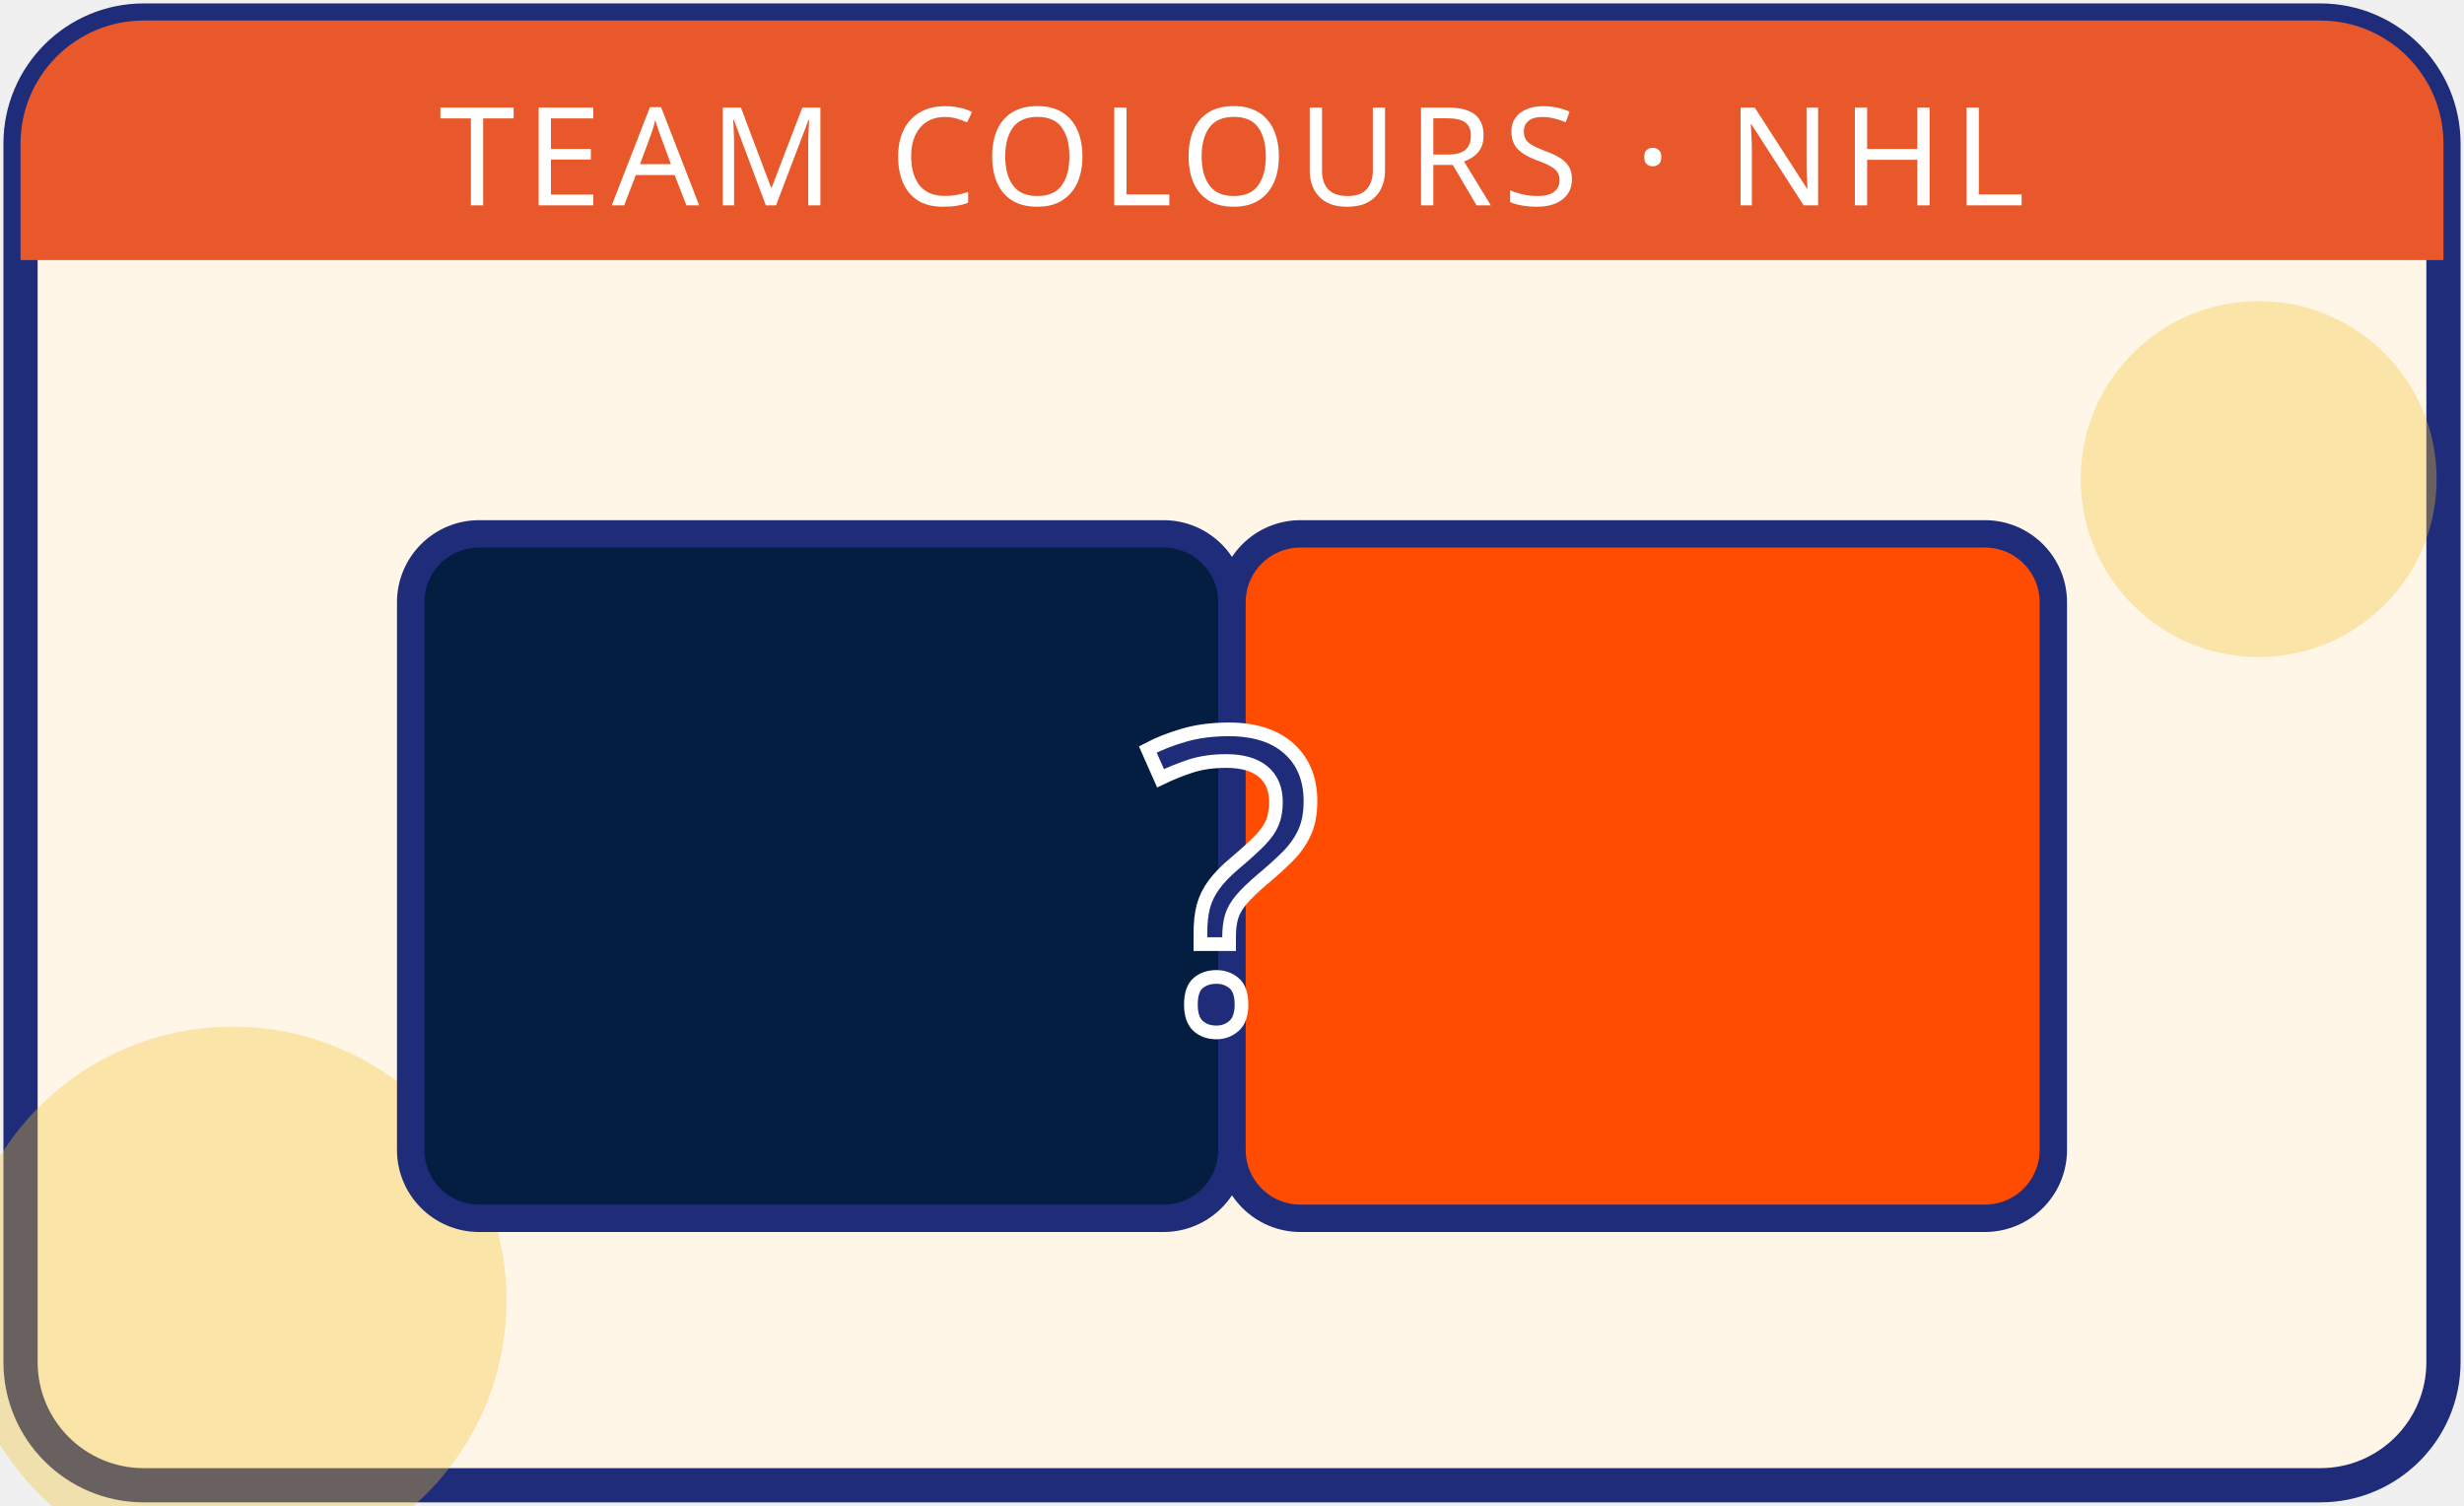
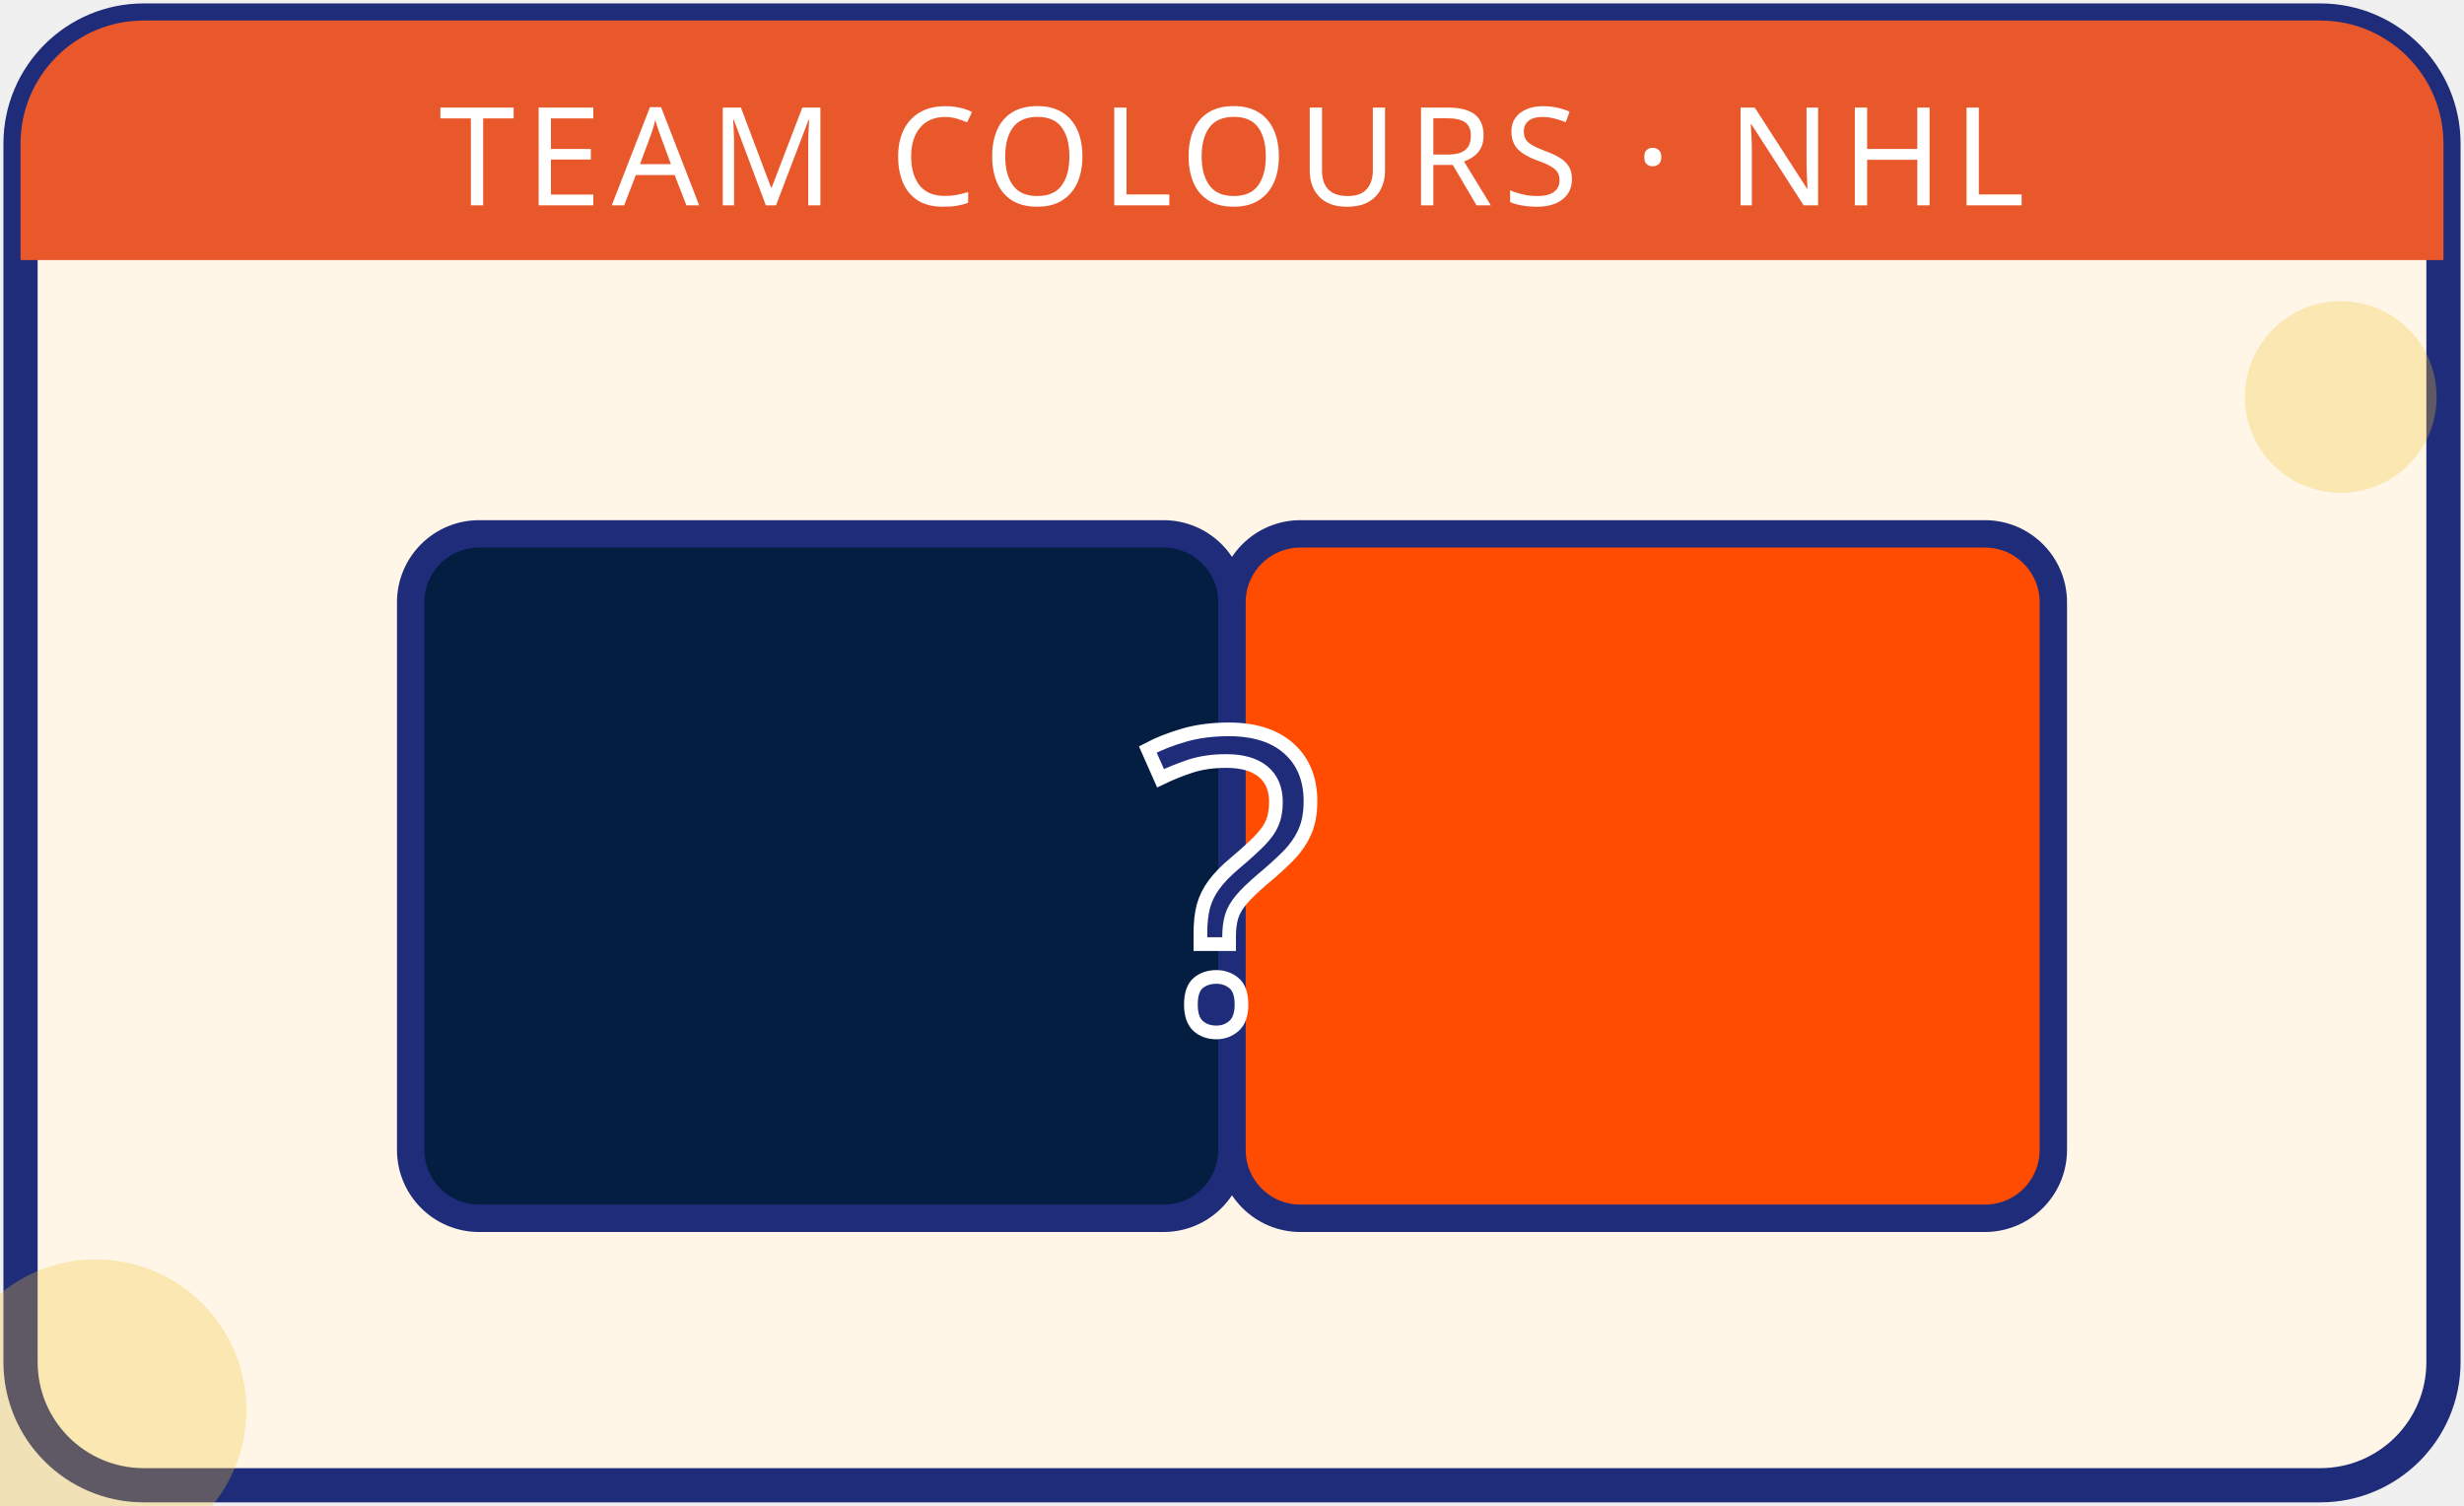
<svg xmlns="http://www.w3.org/2000/svg" viewBox="0 0 360 220" role="img" aria-label="Sports">
  <rect x="3" y="3" width="354" height="214" rx="18" fill="#FFF6E8" stroke="#1F2C7A" stroke-width="5" />
  <path d="M3 21a18 18 0 0 1 18-18h318a18 18 0 0 1 18 18v17H3z" fill="#E8582A" />
  <text x="180" y="30" text-anchor="middle" font-family="Anton,Impact,'Arial Narrow Bold',sans-serif" font-size="20" letter-spacing="1.5" fill="#fff">TEAM COLOURS · NHL</text>
-   <circle cx="34" cy="190" r="40" fill="#F2C230" opacity=".35" />
-   <circle cx="330" cy="70" r="26" fill="#F2C230" opacity=".35" />
+   <circle cx="14" cy="206" r="22" fill="#F2C230" opacity=".3" />
+   <circle cx="342" cy="58" r="14" fill="#F2C230" opacity=".3" />
  <g transform="translate(180 128)">
    <rect x="-120" y="-50" width="120" height="100" rx="10" fill="#041e42" stroke="#1F2C7A" stroke-width="4" />
    <rect x="0" y="-50" width="120" height="100" rx="10" fill="#ff4c00" stroke="#1F2C7A" stroke-width="4" />
    <text y="22" text-anchor="middle" font-family="Anton,Impact,'Arial Narrow Bold',sans-serif" font-size="60" fill="#1F2C7A" stroke="#fff" stroke-width="2">?</text>
  </g>
</svg>
